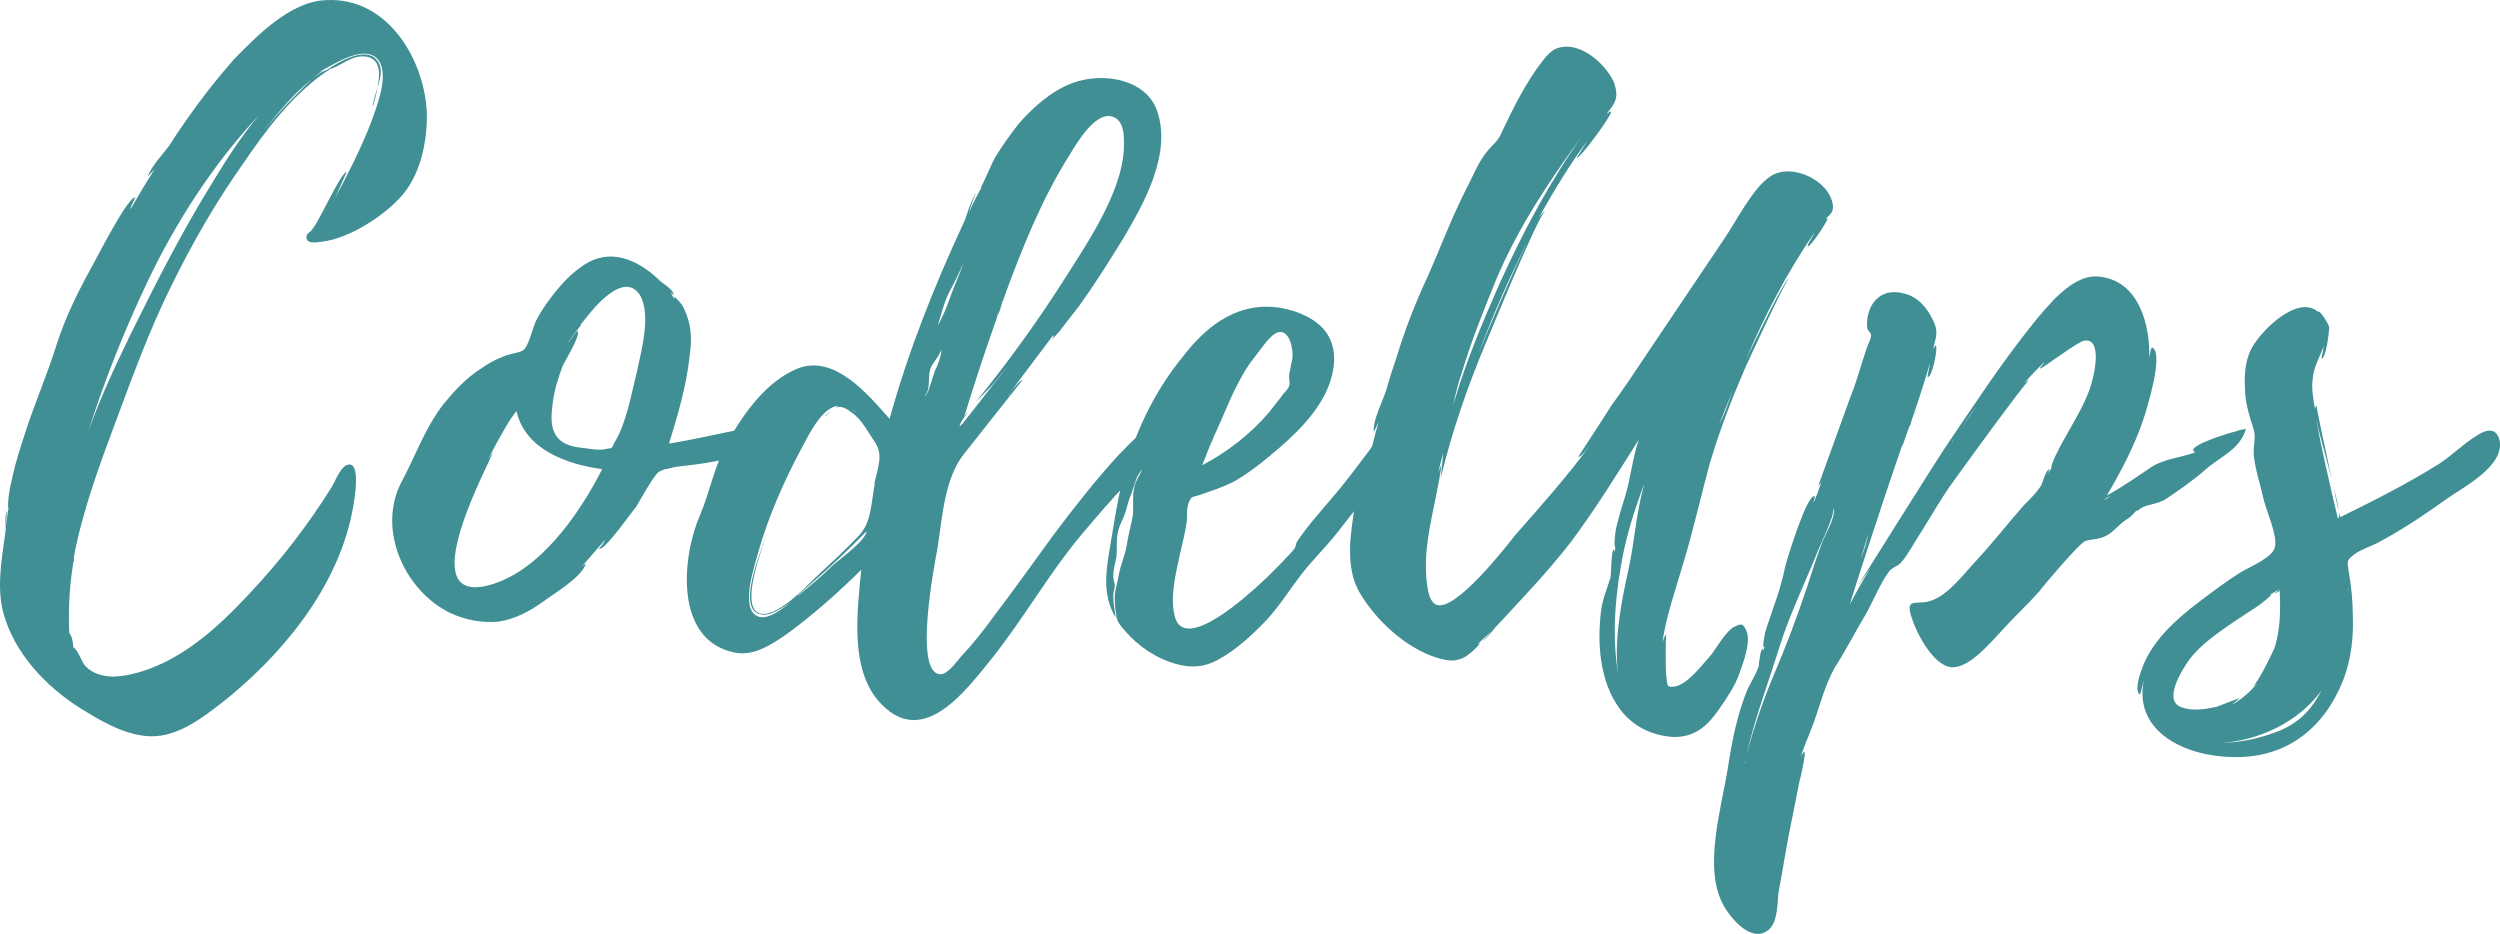
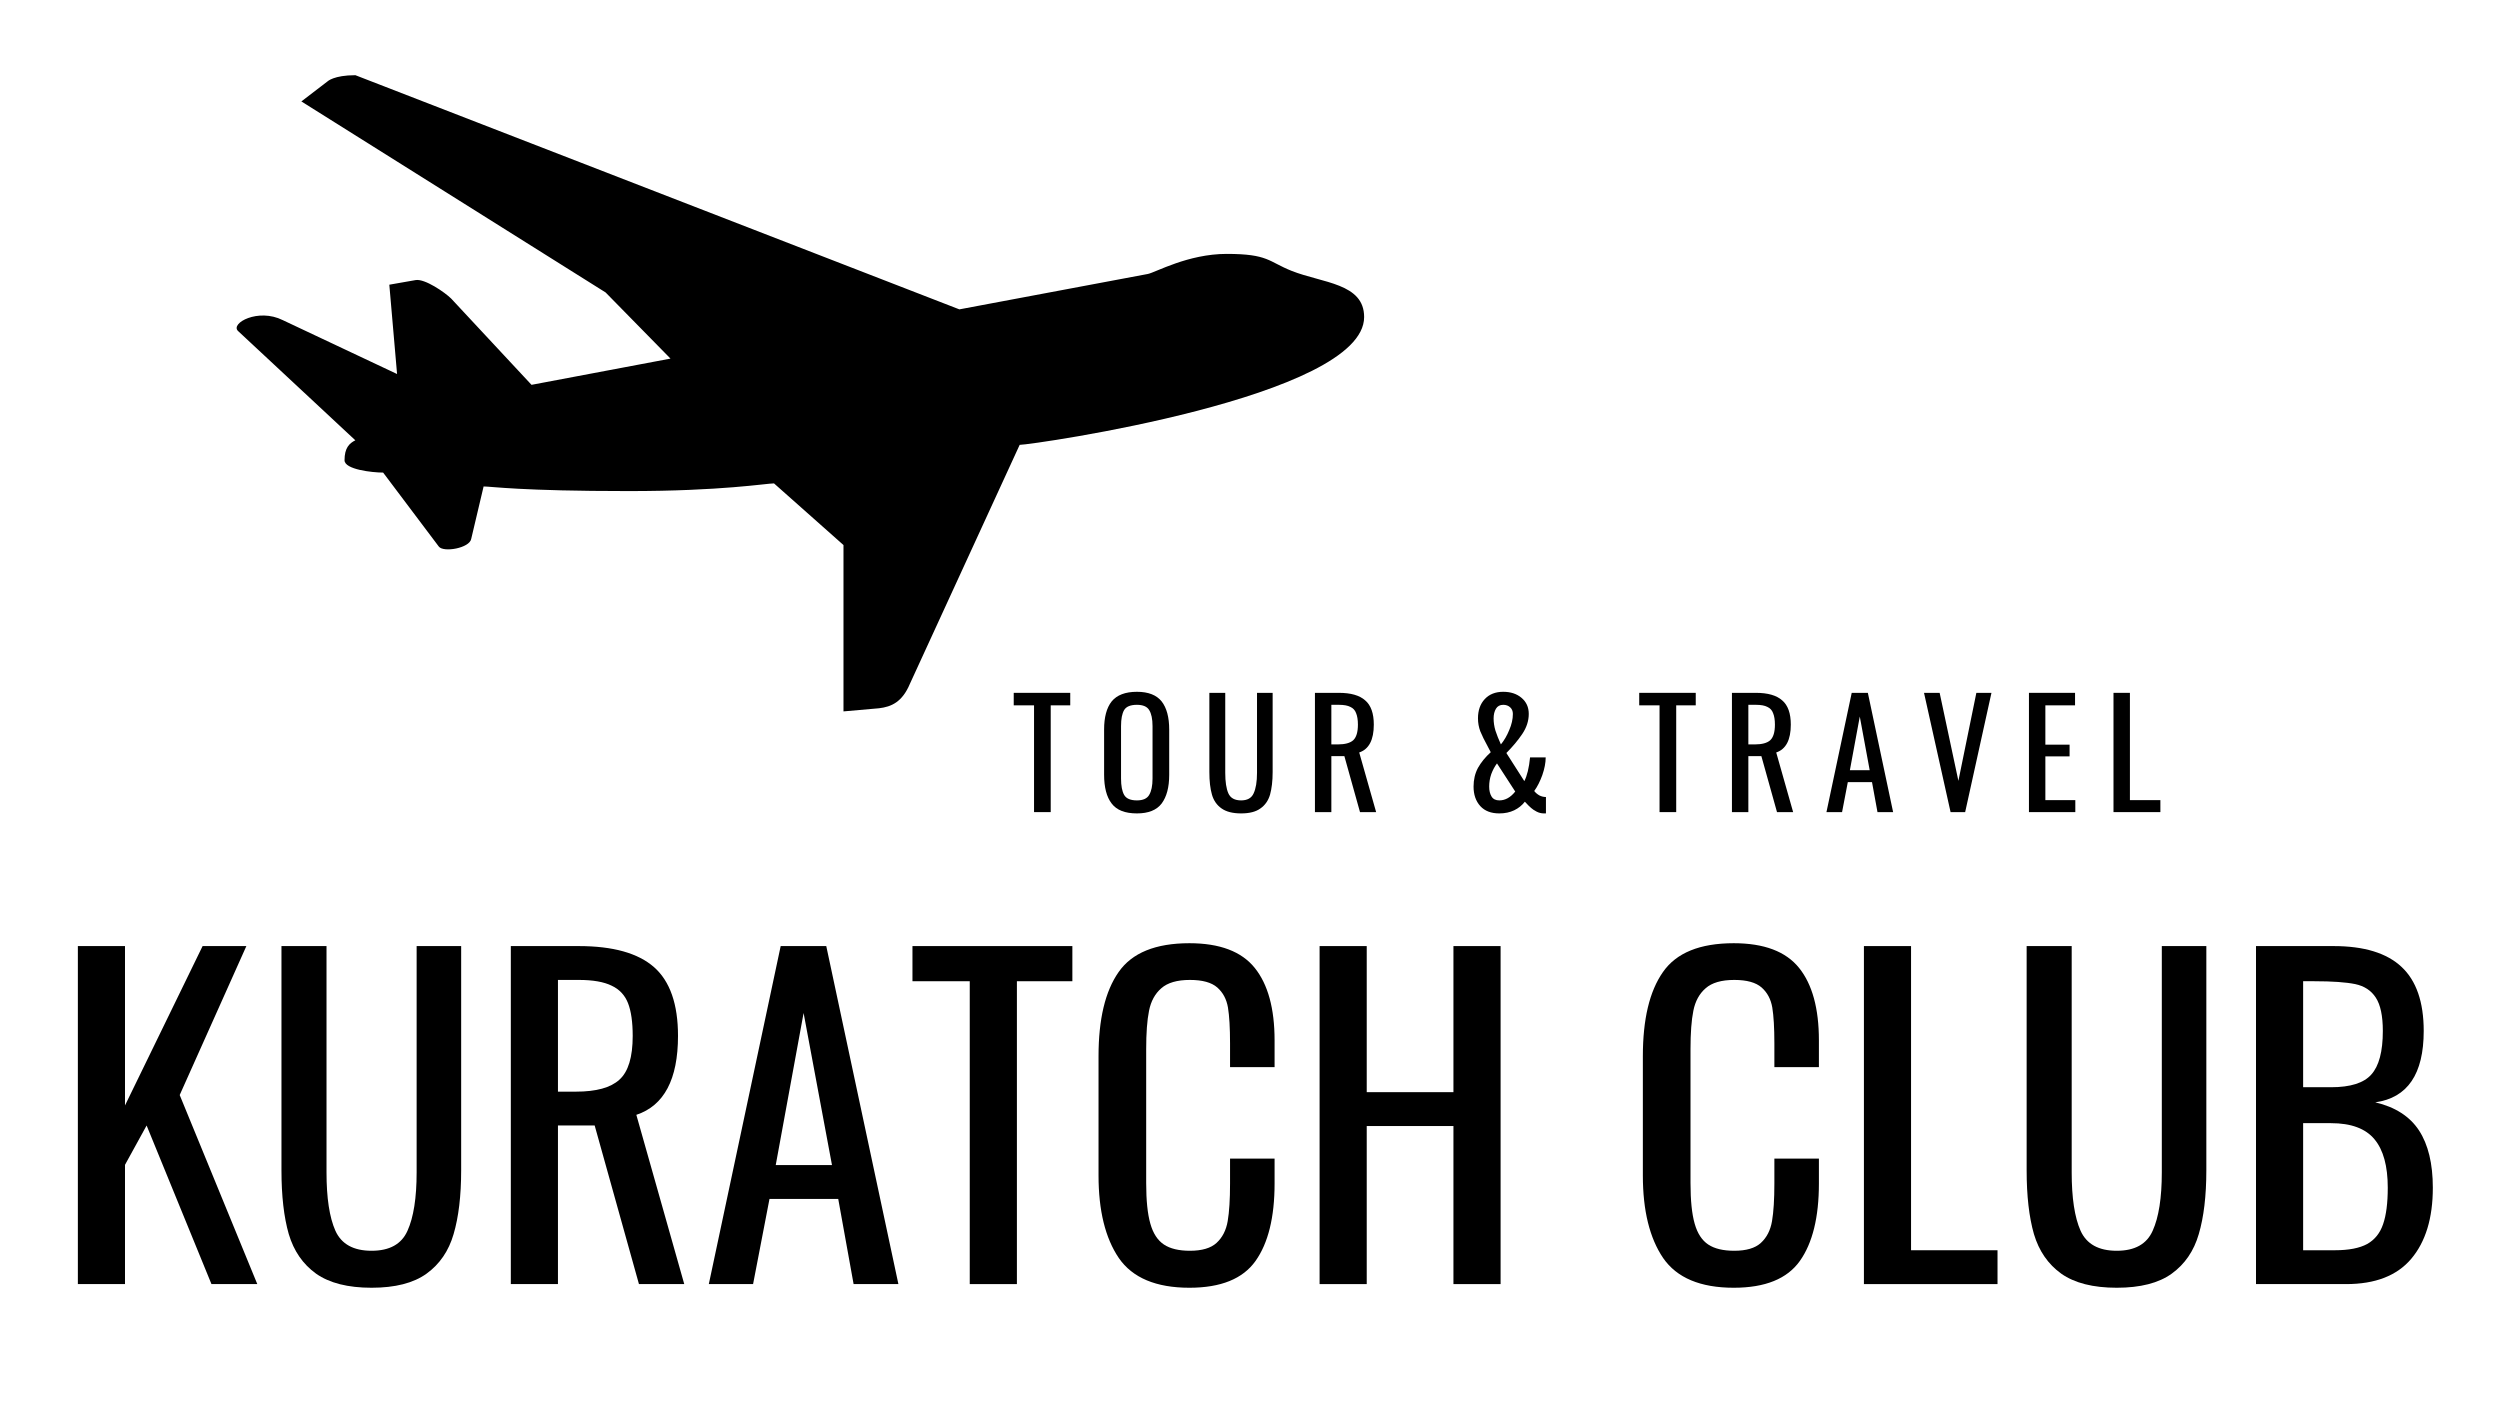
- <svg xmlns="http://www.w3.org/2000/svg" width="174" height="65" fill="none">
-   <path d="M5.146 39.063l-.055.054c.055-.054.055-.054.055-.108v-.269c.601-3.178 1.75-6.302 2.9-9.373 1.203-3.231 2.352-6.41 3.884-9.48 1.422-2.908 3.063-5.763 4.923-8.403 1.642-2.423 3.611-5.063 6.128-6.679.766-.215 1.531-1.023 2.516-.862.985.162.985 1.185.766 2.155.274-.754.438-1.562-.219-2.1-.875-.647-2.57.376-3.282.861-.328.108-.657.323-.93.539.164-.162.383-.323.656-.485l-.273.108.766-.431c.875-.485 2.845-1.562 3.501-.162.492 1.131-.273 3.017-.656 4.094-.712 1.831-1.587 3.555-2.517 5.279.164-.377.82-1.832.82-1.832-.382-.054-2.133 3.932-2.461 4.04h.054c-.218.162-.383.323-.383.377-.109.646.657.485 1.095.431 1.86-.215 4.267-1.777 5.47-3.124 1.314-1.454 1.806-3.663 1.806-5.602v-.054c-.055-3.663-2.626-8.295-7.058-8.026-2.461.108-4.76 2.478-6.346 4.094a46.378 46.378 0 00-3.228 4.094c-.437.646-.875 1.239-1.258 1.885-.438.593-1.313 1.508-1.532 2.208 0 0 .274-.323.493-.538-.602.915-1.15 1.885-1.696 2.8-.055-.053.328-.807.328-.807-.492-.108-2.735 4.309-3.009 4.794-.985 1.777-1.86 3.555-2.462 5.44-.656 2.1-1.532 4.094-2.188 6.14-.329 1.024-.657 1.994-.876 3.017-.109.485-.218.916-.273 1.4 0 .054-.11.916 0 .809-.11.377-.11.861-.164 1.238 0 0 0-.915.054-1.023-.218.27-.054 1.293-.109 1.4-.274 2.047-.711 4.202 0 6.195.93 2.747 3.228 5.01 5.744 6.464 1.313.808 3.064 1.723 4.705 1.616 1.915-.108 3.775-1.67 5.198-2.801 4.158-3.448 7.932-8.295 8.644-13.79.054-.377.328-2.262-.329-2.316-.601-.054-1.04 1.239-1.258 1.562a46.788 46.788 0 01-5.69 7.38c-2.188 2.37-4.923 4.901-8.26 5.656-.438.107-.93.161-1.423.161-.657-.054-1.258-.215-1.75-.7-.274-.27-.548-1.185-.876-1.347 0-.27-.055-.538-.11-.7l-.164-.323c-.054-1.616 0-3.124.274-4.794v-.054c0-.054.055-.054.055-.108zm9.628-26.34c-2.133 3.448-3.939 7.003-5.744 10.665-1.04 2.155-2.079 4.364-2.9 6.68a82.328 82.328 0 014.158-10.504c1.97-4.147 4.596-8.187 7.714-11.527-1.258 1.508-2.352 3.232-3.228 4.686zm5.635-5.925c-.765.754-1.477 1.616-2.133 2.424 1.04-1.347 2.133-2.693 3.501-3.77-.492.43-.985.97-1.368 1.346zm5.58.431c.11-.323.22-.7.274-1.131-.11.485-.328.97-.328 1.347.055-.108.055-.162.055-.216zM52.47 29.96s.055.054 0-.054c-.274-.377-.657-.107-1.04 0-1.586.323-3.227.7-4.869.97.602-1.94 1.204-3.986 1.423-5.98.11-.753.164-1.561 0-2.315-.11-.485-.274-.97-.547-1.4 0 0-.657-.809-.493-.378l-.054-.054-.22-.43.22.215c.054-.323-.876-.916-.876-.916-1.367-1.347-3.228-2.37-5.088-1.347-1.148.647-2.079 1.724-2.844 2.801a9.452 9.452 0 00-.766 1.24c-.22.43-.547 1.83-.876 2.046-.273.216-1.094.27-1.477.485a6.454 6.454 0 00-1.477.808c-1.04.646-1.86 1.562-2.626 2.478-1.313 1.723-1.97 3.662-2.9 5.386-1.75 3.286.165 7.595 3.392 9.157 1.04.485 2.243.7 3.338.593 1.149-.162 2.243-.754 3.118-1.4.82-.593 2.626-1.67 2.954-2.586 0-.054-.11 0-.273.161l1.586-1.831c.055.054-.383.592-.383.592.383.162 2.353-2.693 2.572-2.908.383-.647.765-1.347 1.203-1.993.383-.485.274-.431.82-.647-.054.054.657-.161.767-.161.602-.108 7.002-.539 5.416-2.532zM33.54 40.84h-.054c-4.54.647.711-8.833.82-9.372l-.328.485c.821-1.616 1.587-2.909 1.97-3.34.602 2.694 3.556 3.717 5.963 4.04-1.586 3.125-4.54 7.488-8.37 8.188zm10.778-14.92c-.383 1.508-.71 3.501-1.532 4.848-.273.539-.109.377-.656.485-.328.107-1.04 0-1.368-.054-.602-.054-1.313-.162-1.75-.539-.766-.646-.657-1.67-.547-2.585.109-.916.382-1.778.71-2.64.165-.323 1.204-2.046 1.04-2.37-.055-.161-.656.808-.711.862.328-.592.657-.915.93-1.293-.055 0 0-.053.055-.161v.054l.054-.108s0-.054.055-.054c.82-1.077 2.845-3.501 3.94-1.831.82 1.4.054 4.04-.22 5.386zm-3.775-3.501l.055-.054c0 .054-.055.054-.055.054z" fill="#408F95" />
-   <path d="M81.007 30.23v-.055c-.328-1.777-2.79 1.185-3.118 1.455-1.587 1.723-3.064 3.609-4.486 5.494-1.423 1.94-2.79 3.878-4.268 5.817-.71.97-1.422 1.886-2.243 2.748-.273.323-.93 1.239-1.422 1.239-1.915 0-.438-7.595-.219-8.78.328-2.101.493-4.902 1.86-6.572.329-.43 4.049-5.117 4.049-5.117-.11-.054-.547.485-.82.808l2.352-3.124.164-.216.437-.592c.055.053 0 .161-.054.269l.492-.539 1.422-1.831c1.04-1.454 2.025-3.017 2.955-4.525 1.477-2.477 3.501-6.032 2.407-9.049-.82-2.208-3.83-2.64-5.854-1.885-1.477.538-2.735 1.67-3.775 2.855-.547.7-1.094 1.454-1.586 2.262-.165.215-.876 1.939-1.04 2.155h.055c-.328.592-.657 1.184-.875 1.777.109-.43.383-1.293.601-1.454-.437.323-.82 1.885-.93 2.047-2.079 4.47-3.884 8.995-5.197 13.735-1.477-1.67-3.83-4.525-6.4-3.501-2.135.862-3.721 3.07-4.815 5.01-.985 1.723-1.259 3.5-1.97 5.17-1.258 2.855-1.86 8.726 2.407 9.588 1.313.27 2.517-.538 3.556-1.239 1.86-1.346 3.611-2.908 5.252-4.524-.273 2.855-.875 7.164 1.478 9.426 2.9 2.909 5.799-1.023 7.55-3.178 2.243-2.8 3.993-5.925 6.236-8.618 1.094-1.293 2.189-2.586 3.337-3.77.876-.863 2.626-1.94 2.462-3.287zm-20.133 3.555c-.054.161-.054.269-.054.269-.219 1.292-.219 2.424-1.15 3.34-.82.861-1.695 1.67-2.57 2.477-.821.754-2.79 2.963-4.049 2.855-1.532-.162-.383-3.609.383-5.71-.82 2.155-2.133 5.656-.328 5.764.492.054 1.313-.377 2.024-.97-.656.593-1.75 1.4-2.407 1.078-1.258-.539-.164-3.61.055-4.471.71-2.478 1.75-4.848 2.954-7.11.602-1.131 1.477-2.963 2.626-3.07l-.274.161c.055-.054.11-.054.164-.054.384-.108.766.162 1.04.377.711.485 1.149 1.4 1.641 2.1.547.863.164 1.778-.055 2.748v.215zm8.809-12.443c0-.054 0-.162.054-.216v-.054a.587.587 0 01.11-.215v-.054c1.258-3.447 2.626-6.895 4.595-10.019.493-.808 1.915-3.286 3.173-2.585.493.269.602.97.602 1.454.219 3.232-2.407 7.056-4.048 9.642a91.104 91.104 0 01-6.292 8.726l1.204-1.239 1.094-1.347-2.79 3.556-.383.484-.219.216c.055-.323.328-.647.602-1.024-.11.108-.219.216-.274.323a171.911 171.911 0 012.298-6.948c-.055.054 0-.054.055-.27l.164-.269c0-.054 0-.108.055-.161zm-4.596 4.417c-.11.269-.438 1.508-.602 1.67 0 .053-.054.107-.11.107.439-.539.165-1.239.384-1.885.11-.323.656-.916.766-1.347 0 .431-.274 1.185-.438 1.455zm-8.699 14.92a63.725 63.725 0 003.94-3.717c-.11.7-1.806 1.886-2.408 2.424-.71.7-1.532 1.4-2.352 2.047h-.055l.875-.754zm9.684-19.822a11.038 11.038 0 01-.82 1.831c.273-.808.437-1.616.82-2.37a17.94 17.94 0 00.985-2.047c-.274.862-.712 1.778-.985 2.586zm3.556.646l-.219.539c0-.054.055-.162.055-.27l.164-.269zm-11.817 7.11c-.219.162-.383.378-.438.378.11 0 .274-.216.438-.378zm1.532-.107c.11.054.218.107.328.215l-.328-.215zm10.832-.97c0-.054.055-.108.11-.162a.665.665 0 01-.11.162zm.11-.162l.054-.107c0 .054-.055.108-.055.108z" fill="#408F95" />
-   <path d="M97.944 30.068c0 .054 0 .054-.055 0v-.054c-.875-1.454-2.024.539-2.516 1.239-.93 1.239-1.806 2.424-2.79 3.555-.821.97-1.697 1.939-2.353 2.962 0 .108-.11.377-.11.377-.218.324-.547.593-.82.916-.492.485-.985 1.024-1.532 1.508-.82.755-5.416 5.01-6.018 2.263-.328-1.347.11-3.017.383-4.31.164-.7.328-1.346.438-2.046.11-.539-.055-1.078.219-1.616.164-.323.218-.27.601-.377l.93-.324c.602-.215 1.204-.43 1.751-.754.82-.484 1.587-1.077 2.298-1.67 1.696-1.4 3.501-3.07 4.212-5.17.383-1.186.438-2.478-.328-3.502-.711-.915-1.915-1.4-3.009-1.616-2.954-.538-5.197 1.132-6.893 3.34-2.079 2.532-3.556 5.656-4.267 8.834-.383 1.562-.602 3.124-.876 4.74-.273 1.616-.437 3.124.438 4.632-.055-.538-.164-1.023-.164-1.508 0-.27.11-.538.11-.754 0-.108-.11-.43-.11-.592 0-.485.11-.862.219-1.347.054-.485 0-.97.054-1.454.055-.54.274-.97.493-1.455.164-.43.219-.808.383-1.239.164-.377.273-.808.437-1.239.055-.269.329-.592.493-.915-.164.485-.493.915-.602 1.346-.164.647-.055 1.347-.11 1.993-.109.7-.328 1.4-.437 2.155-.11.7-.438 1.347-.547 2.047-.11.646-.328 1.13-.274 1.777 0 .377.055.754.11 1.078.054.43.328.7.602 1.023.93 1.077 2.188 1.94 3.61 2.316.985.27 1.86.216 2.79-.27 1.313-.7 2.462-1.777 3.447-2.8.93-1.023 1.641-2.155 2.462-3.232.766-.97 1.696-1.885 2.462-2.855l2.954-3.77 1.696-2.209c.274-.323.438-.592.219-1.023zm-13.568.592c.055-.107.055-.161.055-.161.82-1.724 1.422-3.555 2.571-5.225l.985-1.293c.219-.27.602-.754.985-.862.82-.161 1.04 1.24.985 1.778l-.22 1.13c-.054.324.055.54 0 .809-.109.323-.382.485-.546.754l-.93 1.185c-1.259 1.454-2.845 2.693-4.596 3.609.273-.593.438-1.185.711-1.724z" fill="#408F95" />
-   <path d="M127.571 14.285c-.219-1.723-2.899-3.016-4.376-1.993-1.204.808-2.298 3.017-3.174 4.31l-5.361 7.972c-.821 1.238-1.641 2.477-2.517 3.662-.218.377-2.297 3.555-2.297 3.555.218.054.711-.7.82-.808-1.477 2.047-3.392 4.202-5.197 6.249-.602.754-4.213 5.44-5.526 4.848-.437-.216-.547-.916-.602-1.293-.437-2.855.657-5.71.985-8.457l-.219.539.329-1.347c0 .162-.055.323-.055.485l.055-.323-.164 1.616c.766-3.232 1.86-6.356 3.118-9.373.328-.754 3.501-8.564 4.158-9.265-.11.054-.274.27-.438.485 1.04-1.885 2.134-3.663 3.392-5.386-.273.43-.766 1.239-.766 1.239.219.053 2.407-2.91 2.407-3.232 0-.054-.164.054-.328.161.547-.7.93-1.077.492-2.262-.656-1.347-2.571-3.016-4.157-2.208-.329.215-.547.484-.766.754-1.149 1.454-2.079 3.34-2.845 4.955-.274.647-.493.754-.93 1.24-.711.807-1.094 1.884-1.587 2.8-.985 1.94-1.75 3.986-2.626 5.98a41.761 41.761 0 00-2.188 5.655 35.933 35.933 0 00-.711 2.262c-.22.754-.985 2.155-.876 2.963l.329-.7c-.274.915-.493 1.885-.712 2.854-.054 0 .055-.7.055-.7-.219 0-.711 2.37-.82 2.693a34.859 34.859 0 00-.493 3.448c-.055 1.239 0 2.37.602 3.5 1.149 1.994 3.228 3.933 5.471 4.633.383.108.82.216 1.203.162.383-.054.766-.216 1.04-.485.219-.108 1.094-1.023.492-.592l1.04-.97s-.493.593-.657.7c.274-.107.875-.915.875-.915 1.806-1.94 3.611-3.825 5.253-5.926 1.695-2.262 3.227-4.74 4.759-7.164-.438 1.293-.547 2.586-.93 3.879-.219.7-.438 1.4-.602 2.1-.109.27-.219 1.563-.109 1.455 0 .161 0 .27-.055.377 0-.054 0-.108-.055-.162-.164.054-.164 1.67-.218 1.94-.219.754-.547 1.454-.657 2.316-.273 2.262-.109 4.901 1.313 6.84.875 1.185 2.189 1.832 3.666 1.94 1.586.053 2.462-.808 3.282-1.993.547-.809 1.04-1.509 1.368-2.424.273-.755.821-2.209.492-2.963-.219-.485-.328-.539-.766-.323-.601.215-1.313 1.508-1.696 1.993-.547.592-1.641 2.1-2.571 2.208-.547.054-.438-.054-.547-.7-.055-.377-.055-2.909 0-2.962-.164.215-.219.43-.274.646.219-1.778.985-3.932 1.532-5.818.657-2.208 1.149-4.416 1.751-6.625.656-2.262 1.532-4.524 2.462-6.68.219-.484 2.681-5.816 3.064-6.301-.383.269-2.353 4.363-3.009 5.71 1.313-3.07 2.844-6.034 4.759-8.835.055 0-.547.916-.437.916.164.108 1.477-1.885 1.367-1.939-.054 0-.109 0-.164.054.274-.27.602-.431.547-.97zm-14.279 25.586c-.492 2.209-1.039 5.171-.602 7.38-.492-2.478-.328-5.28.11-7.757.328-2.047.93-3.932 1.641-5.817-.602 2.154-.656 4.04-1.149 6.194zm-9.136-20.469c1.532-3.608 3.72-6.894 6.018-10.018-2.298 3.232-4.158 6.733-5.799 10.342-1.259 2.855-2.407 5.602-3.228 8.457.164-.755.328-1.509.602-2.263.656-2.208 1.532-4.363 2.407-6.518zm-1.258 5.225a76.152 76.152 0 013.446-7.864c-1.203 2.478-2.845 6.356-3.446 7.864zm17.342 3.556c-.164.484-.383.97-.602 1.4l.985-2.478-.383 1.078zm35.425 1.831c-.328.054-3.173.916-3.009 1.346 0 .054.11.108.164.108-.93.377-2.133.431-3.063 1.024-1.04.7-2.024 1.4-3.119 1.993.985-1.67 1.915-3.448 2.517-5.225.219-.647 1.477-4.633.657-5.064-.11-.053-.165.431-.219.7.054-2.154-.657-5.44-3.611-5.655-1.805-.108-3.501 2.1-4.486 3.286-2.243 2.8-4.213 5.817-6.182 8.726-.547.808-6.018 9.534-6.018 9.534s.383-.539.875-1.239c-.492.808-.985 1.67-1.422 2.532.219-.808 2.297-7.218 3.61-10.989.11-.161.165-.377.219-.538l.329-.916v.054c.492-1.455.984-2.909 1.422-4.417 0 .161-.219.97-.164.97.328.053.766-2.21.547-2.21l-.164.27c.164-.808.437-1.185-.055-2.1-.383-.809-1.039-1.563-1.969-1.778-1.806-.485-2.681.97-2.572 2.37 0 .216.274.323.274.539 0 .269-.274.754-.328.97-.383 1.13-.657 2.208-1.095 3.285-.218.593-2.243 6.195-2.243 6.195.11-.054.164-.162.219-.27-.164.485-.328.97-.547 1.454-.055-.053.164-.43.055-.43-.547-.108-1.915 4.416-2.024 4.847a20.908 20.908 0 01-.876 3.017c-.164.538-.383 1.077-.547 1.67 0 .053-.273 1.346 0 .861-.055.162-.109.27-.109.378 0-.054-.055-.108-.055-.162-.164.054-.273 1.185-.273 1.239-.219.592-.493 1.023-.766 1.562-.712 1.724-1.095 3.609-1.368 5.44-.438 2.801-1.751 7.003-.328 9.588.492.916 2.024 2.801 3.227 1.67.548-.539.548-1.778.602-2.424.328-1.778.602-3.609.985-5.386l.492-2.478c.055-.108.493-2.1.329-2.047a1.18 1.18 0 00-.274.43c.274-.861.657-1.669.985-2.585.437-1.292.766-2.531 1.422-3.716.766-1.185 1.423-2.478 2.134-3.663.547-.97 1.039-2.209 1.641-3.017.164-.215.493-.323.766-.538.547-.593.93-1.4 1.368-2.047.82-1.293 1.532-2.586 2.407-3.77.383-.54 4.76-6.572 5.197-6.95-.109.055-.219.109-.328.216.438-.538.93-1.023 1.368-1.454.054.054-.329.377-.274.43.11.055 2.626-1.884 3.064-1.938 1.203-.216.766 2.047.602 2.64-.274 1.238-.985 2.423-1.587 3.5-.328.593-.656 1.131-.93 1.724-.055.054-.492 1.077-.328.97l-.328.484c.109-.161.164-.377.164-.377-.219 0-.493.916-.547 1.078-.329.538-.766.97-1.204 1.4-1.149 1.293-2.188 2.64-3.337 3.878-.876.916-2.024 2.532-3.337 2.855-.93.216-1.642-.27-1.149 1.185.328 1.024 1.532 3.394 2.845 3.394 1.203 0 2.68-1.778 3.391-2.532.821-.916 1.751-1.778 2.626-2.747.219-.323 2.736-3.286 3.119-3.447h-.055c.547-.27 1.094-.054 1.86-.593.438-.323.657-.646 1.149-.97.383-.215.547-.484.711-.646 0 0 0 .054.055.054.547-.539 1.313-.377 2.024-.862.876-.592 1.97-1.347 2.736-2.047.984-.861 2.352-1.346 2.79-2.8-.219.053-.493.053-.657.16zm-28.01 5.494v.054c-.055.7-.548 1.508-.821 2.155-.383 1.023-.711 2.046-1.04 3.07a80.028 80.028 0 01-2.407 6.356 43.467 43.467 0 00-1.86 5.494c.602-2.64 1.587-5.225 2.353-7.703.711-2.262 1.805-4.47 2.68-6.679.11-.27 1.149-2.424 1.04-2.855.055.054.055.108.055.108zm2.407 1.616c-.164.646-.329 1.239-.547 1.778.164-.539.328-1.185.547-1.778zm7.495-8.834l-1.04 1.509c.329-.485.657-1.024 1.04-1.509zm8.917 6.518c.055-.162.329-.216.493-.323l-.493.323zm-13.075-6.302c-.055.054-.109.215-.164.43l.164-.43zm2.462 2.262v-.054c.055-.054.055-.054.055-.108.054-.053 0 .054-.055.162zm-2.845-1.347c0 .108-.055.162-.109.216l.109-.216zm-11.598 23.7c0-.053 0-.053.054-.107 0 .054 0 .054-.054.108zm8.972-16.643c0 .054-.055.054-.055.054l.055-.054z" fill="#408F95" />
-   <path d="M173.988 30.714c-.165-.754-.602-.862-1.149-.646-1.04.485-2.079 1.562-3.064 2.208-2.243 1.4-4.486 2.532-6.893 3.717 0-.054-.055-.162-.11-.323.055.269 0 .377-.054.43-.547-2.316-1.095-4.632-1.532-7.002.219 1.024.711 2.747 1.094 4.202-.492-2.263-1.094-5.064-1.04-5.064-.109.054-.109.162-.109.27-.109-.647-.273-1.455-.164-2.155.055-.808.492-1.508.766-2.262a13.97 13.97 0 01-.164.862c.328.053.547-1.94.547-2.155-.055-.323-.766-1.347-.766-1.077-1.477-1.347-4.377 1.616-4.814 2.908-.329.862-.329 1.778-.274 2.694.055.915.328 1.723.602 2.585.164.647-.055 1.078 0 1.778.109 1.077.492 2.154.711 3.178.219.808.93 2.424.766 3.178-.109.754-1.751 1.4-2.462 1.831-.93.593-1.86 1.293-2.79 1.993-1.641 1.24-3.392 2.801-4.049 4.794-.109.27-.492 1.454-.109 1.67.055.054.219-.862.274-.97-.712 3.555 2.844 5.28 6.182 5.333 3.775.108 6.401-2.047 7.714-5.387.547-1.454.711-2.962.656-4.47a17.57 17.57 0 00-.273-2.963c-.11-.862-.219-.808.383-1.293.437-.323 1.094-.538 1.531-.754 1.751-.915 3.338-1.993 4.924-3.124 1.149-.808 3.884-2.208 3.666-3.932v-.054zm-22.103 18.53c-1.422-.431 0-2.64.493-3.34.82-1.077 2.024-1.885 3.118-2.64l1.641-1.077c.164-.107 1.204-.915.876-.808l.656-.377-.383.323c.11-.053.274-.107.383-.215.055 1.293.055 2.586-.328 3.878-.055.216-1.094 2.37-1.532 2.801l.274-.215a6.222 6.222 0 01-1.696 1.454c0-.054.492-.377.437-.43l-1.531.592c-.766.161-1.642.323-2.408.054zm6.894 1.562c-1.423.592-2.791.862-4.268.915 2.681-.161 5.471-1.454 7.058-3.662-.602 1.185-1.368 2.1-2.79 2.747zm3.993-15.298a12.717 12.717 0 00-.328-1.508c.11.592.219 1.185.328 1.508zm.712 5.602c-.055-.054-.055-.161-.055-.27 0 .108.055.216.055.27z" fill="#408F95" />
+ <svg xmlns="http://www.w3.org/2000/svg" width="200" zoomAndPan="magnify" viewBox="0 0 150 85.5" height="114" preserveAspectRatio="xMidYMid meet" version="1.0">
+   <defs>
+     <g />
+     <clipPath id="fb967315c9">
+       <path d="M 14 4.504 L 81.844 4.504 L 81.844 42.695 L 14 42.695 Z M 14 4.504 " clip-rule="nonzero" />
+     </clipPath>
+   </defs>
+   <g clip-path="url(#fb967315c9)">
+     <path fill="#000000" d="M 77.492 16.25 C 79.344 16.988 81.848 16.988 81.848 19.023 C 81.848 23.828 61.922 26.691 61.18 26.691 L 54.598 41.02 C 54.133 42.129 53.484 42.406 52.742 42.496 L 50.609 42.684 L 50.609 32.703 L 46.441 29.004 C 45.977 29.004 43.285 29.465 37.727 29.465 C 31.238 29.465 29.477 29.188 29.016 29.188 L 28.273 32.332 C 28.18 32.887 26.605 33.164 26.328 32.793 L 22.988 28.355 C 22.344 28.355 20.672 28.172 20.672 27.617 C 20.672 26.879 20.953 26.602 21.32 26.418 L 14.277 19.855 C 13.816 19.395 15.484 18.469 16.965 19.207 L 23.824 22.441 L 23.359 17.082 L 24.938 16.805 C 25.492 16.711 26.699 17.547 27.07 17.914 L 31.891 23.09 L 40.23 21.516 L 36.336 17.547 L 18.082 6.086 L 19.652 4.883 C 19.652 4.883 20.027 4.512 21.324 4.512 L 57.562 18.562 L 68.871 16.438 C 69.336 16.344 71.281 15.234 73.598 15.234 C 76.102 15.234 76.102 15.695 77.492 16.25 " fill-opacity="1" fill-rule="nonzero" />
+   </g>
+   <g fill="#000000" fill-opacity="1">
+     <g transform="translate(3.093817, 77.04583)">
+       <g>
+         <path d="M 1.578 -20.281 L 4.406 -20.281 L 4.406 -10.719 L 9.062 -20.281 L 11.688 -20.281 L 7.688 -11.344 L 12.344 0 L 9.594 0 L 5.703 -9.516 L 4.406 -7.156 L 4.406 0 L 1.578 0 Z M 1.578 -20.281 " />
+       </g>
+     </g>
+   </g>
+   <g fill="#000000" fill-opacity="1">
+     <g transform="translate(15.48191, 77.04583)">
+       <g>
+         <path d="M 6.812 0.219 C 5.395 0.219 4.285 -0.062 3.484 -0.625 C 2.691 -1.195 2.145 -1.988 1.844 -3 C 1.551 -4.02 1.406 -5.297 1.406 -6.828 L 1.406 -20.281 L 4.109 -20.281 L 4.109 -6.703 C 4.109 -5.172 4.285 -4.004 4.641 -3.203 C 5.004 -2.398 5.727 -2 6.812 -2 C 7.895 -2 8.613 -2.398 8.969 -3.203 C 9.332 -4.004 9.516 -5.172 9.516 -6.703 L 9.516 -20.281 L 12.188 -20.281 L 12.188 -6.828 C 12.188 -5.297 12.035 -4.02 11.734 -3 C 11.441 -1.988 10.898 -1.195 10.109 -0.625 C 9.328 -0.062 8.227 0.219 6.812 0.219 Z M 6.812 0.219 " />
+       </g>
+     </g>
+   </g>
+   <g fill="#000000" fill-opacity="1">
+     <g transform="translate(29.07126, 77.04583)">
+       <g>
+         <path d="M 1.578 -20.281 L 5.656 -20.281 C 7.707 -20.281 9.211 -19.859 10.172 -19.016 C 11.129 -18.172 11.609 -16.797 11.609 -14.891 C 11.609 -12.285 10.773 -10.707 9.109 -10.156 L 11.984 0 L 9.266 0 L 6.609 -9.516 L 4.406 -9.516 L 4.406 0 L 1.578 0 Z M 5.484 -11.547 C 6.703 -11.547 7.57 -11.785 8.094 -12.266 C 8.625 -12.742 8.891 -13.617 8.891 -14.891 C 8.891 -15.723 8.797 -16.379 8.609 -16.859 C 8.422 -17.336 8.094 -17.688 7.625 -17.906 C 7.164 -18.133 6.508 -18.25 5.656 -18.25 L 4.406 -18.25 L 4.406 -11.547 Z M 5.484 -11.547 " />
+       </g>
+     </g>
+   </g>
+   <g fill="#000000" fill-opacity="1">
+     <g transform="translate(42.05999, 77.04583)">
+       <g>
+         <path d="M 4.781 -20.281 L 7.516 -20.281 L 11.844 0 L 9.156 0 L 8.234 -5.109 L 4.109 -5.109 L 3.125 0 L 0.469 0 Z M 7.859 -7.141 L 6.156 -16.266 L 4.484 -7.141 Z M 7.859 -7.141 " />
+       </g>
+     </g>
+   </g>
+   <g fill="#000000" fill-opacity="1">
+     <g transform="translate(54.37299, 77.04583)">
+       <g>
+         <path d="M 3.812 -18.172 L 0.375 -18.172 L 0.375 -20.281 L 9.969 -20.281 L 9.969 -18.172 L 6.641 -18.172 L 6.641 0 L 3.812 0 Z M 3.812 -18.172 " />
+       </g>
+     </g>
+   </g>
+   <g fill="#000000" fill-opacity="1">
+     <g transform="translate(64.70891, 77.04583)">
+       <g>
+         <path d="M 6.656 0.219 C 4.656 0.219 3.242 -0.375 2.422 -1.562 C 1.609 -2.758 1.203 -4.41 1.203 -6.516 L 1.203 -13.672 C 1.203 -15.891 1.602 -17.57 2.406 -18.719 C 3.207 -19.875 4.625 -20.453 6.656 -20.453 C 8.477 -20.453 9.785 -19.957 10.578 -18.969 C 11.367 -17.988 11.766 -16.539 11.766 -14.625 L 11.766 -13.016 L 9.094 -13.016 L 9.094 -14.438 C 9.094 -15.375 9.051 -16.094 8.969 -16.594 C 8.883 -17.094 8.672 -17.492 8.328 -17.797 C 7.984 -18.098 7.438 -18.25 6.688 -18.25 C 5.914 -18.25 5.344 -18.082 4.969 -17.75 C 4.594 -17.426 4.348 -16.977 4.234 -16.406 C 4.117 -15.832 4.062 -15.062 4.062 -14.094 L 4.062 -6.062 C 4.062 -5.02 4.145 -4.207 4.312 -3.625 C 4.477 -3.039 4.75 -2.625 5.125 -2.375 C 5.5 -2.125 6.02 -2 6.688 -2 C 7.406 -2 7.938 -2.156 8.281 -2.469 C 8.633 -2.789 8.859 -3.227 8.953 -3.781 C 9.047 -4.332 9.094 -5.082 9.094 -6.031 L 9.094 -7.531 L 11.766 -7.531 L 11.766 -6.031 C 11.766 -4.008 11.383 -2.461 10.625 -1.391 C 9.863 -0.316 8.539 0.219 6.656 0.219 Z M 6.656 0.219 " />
+       </g>
+     </g>
+   </g>
+   <g fill="#000000" fill-opacity="1">
+     <g transform="translate(77.59752, 77.04583)">
+       <g>
+         <path d="M 1.578 -20.281 L 4.406 -20.281 L 4.406 -11.516 L 9.609 -11.516 L 9.609 -20.281 L 12.438 -20.281 L 12.438 0 L 9.609 0 L 9.609 -9.484 L 4.406 -9.484 L 4.406 0 L 1.578 0 Z M 1.578 -20.281 " />
+       </g>
+     </g>
+   </g>
+   <g fill="#000000" fill-opacity="1">
+     <g transform="translate(91.63736, 77.04583)">
+       <g />
+     </g>
+   </g>
+   <g fill="#000000" fill-opacity="1">
+     <g transform="translate(97.36841, 77.04583)">
+       <g>
+         <path d="M 6.656 0.219 C 4.656 0.219 3.242 -0.375 2.422 -1.562 C 1.609 -2.758 1.203 -4.41 1.203 -6.516 L 1.203 -13.672 C 1.203 -15.891 1.602 -17.57 2.406 -18.719 C 3.207 -19.875 4.625 -20.453 6.656 -20.453 C 8.477 -20.453 9.785 -19.957 10.578 -18.969 C 11.367 -17.988 11.766 -16.539 11.766 -14.625 L 11.766 -13.016 L 9.094 -13.016 L 9.094 -14.438 C 9.094 -15.375 9.051 -16.094 8.969 -16.594 C 8.883 -17.094 8.672 -17.492 8.328 -17.797 C 7.984 -18.098 7.438 -18.25 6.688 -18.25 C 5.914 -18.25 5.344 -18.082 4.969 -17.75 C 4.594 -17.426 4.348 -16.977 4.234 -16.406 C 4.117 -15.832 4.062 -15.062 4.062 -14.094 L 4.062 -6.062 C 4.062 -5.02 4.145 -4.207 4.312 -3.625 C 4.477 -3.039 4.75 -2.625 5.125 -2.375 C 5.5 -2.125 6.02 -2 6.688 -2 C 7.406 -2 7.938 -2.156 8.281 -2.469 C 8.633 -2.789 8.859 -3.227 8.953 -3.781 C 9.047 -4.332 9.094 -5.082 9.094 -6.031 L 9.094 -7.531 L 11.766 -7.531 L 11.766 -6.031 C 11.766 -4.008 11.383 -2.461 10.625 -1.391 C 9.863 -0.316 8.539 0.219 6.656 0.219 Z M 6.656 0.219 " />
+       </g>
+     </g>
+   </g>
+   <g fill="#000000" fill-opacity="1">
+     <g transform="translate(110.257, 77.04583)">
+       <g>
+         <path d="M 1.578 -20.281 L 4.406 -20.281 L 4.406 -2.031 L 9.594 -2.031 L 9.594 0 L 1.578 0 Z M 1.578 -20.281 " />
+       </g>
+     </g>
+   </g>
+   <g fill="#000000" fill-opacity="1">
+     <g transform="translate(120.1925, 77.04583)">
+       <g>
+         <path d="M 6.812 0.219 C 5.395 0.219 4.285 -0.062 3.484 -0.625 C 2.691 -1.195 2.145 -1.988 1.844 -3 C 1.551 -4.02 1.406 -5.297 1.406 -6.828 L 1.406 -20.281 L 4.109 -20.281 L 4.109 -6.703 C 4.109 -5.172 4.285 -4.004 4.641 -3.203 C 5.004 -2.398 5.727 -2 6.812 -2 C 7.895 -2 8.613 -2.398 8.969 -3.203 C 9.332 -4.004 9.516 -5.172 9.516 -6.703 L 9.516 -20.281 L 12.188 -20.281 L 12.188 -6.828 C 12.188 -5.297 12.035 -4.02 11.734 -3 C 11.441 -1.988 10.898 -1.195 10.109 -0.625 C 9.328 -0.062 8.227 0.219 6.812 0.219 Z M 6.812 0.219 " />
+       </g>
+     </g>
+   </g>
+   <g fill="#000000" fill-opacity="1">
+     <g transform="translate(133.7819, 77.04583)">
+       <g>
+         <path d="M 1.578 -20.281 L 6.234 -20.281 C 8.066 -20.281 9.426 -19.863 10.312 -19.031 C 11.195 -18.207 11.641 -16.926 11.641 -15.188 C 11.641 -12.602 10.672 -11.176 8.734 -10.906 C 9.93 -10.625 10.805 -10.062 11.359 -9.219 C 11.91 -8.375 12.188 -7.227 12.188 -5.781 C 12.188 -3.957 11.754 -2.535 10.891 -1.516 C 10.035 -0.504 8.734 0 6.984 0 L 1.578 0 Z M 6.078 -11.812 C 7.242 -11.812 8.051 -12.066 8.5 -12.578 C 8.957 -13.086 9.188 -13.957 9.188 -15.188 C 9.188 -16.094 9.047 -16.758 8.766 -17.188 C 8.492 -17.613 8.082 -17.883 7.531 -18 C 6.977 -18.113 6.16 -18.172 5.078 -18.172 L 4.406 -18.172 L 4.406 -11.812 Z M 6.312 -2.031 C 7.145 -2.031 7.789 -2.156 8.25 -2.406 C 8.707 -2.664 9.023 -3.062 9.203 -3.594 C 9.391 -4.133 9.484 -4.863 9.484 -5.781 C 9.484 -7.082 9.219 -8.051 8.688 -8.688 C 8.156 -9.332 7.285 -9.656 6.078 -9.656 L 4.406 -9.656 L 4.406 -2.031 Z M 6.312 -2.031 " />
+       </g>
+     </g>
+   </g>
+   <g fill="#000000" fill-opacity="1">
+     <g transform="translate(60.69869, 48.7267)">
+       <g>
+         <path d="M 1.344 -6.406 L 0.125 -6.406 L 0.125 -7.156 L 3.516 -7.156 L 3.516 -6.406 L 2.344 -6.406 L 2.344 0 L 1.344 0 Z M 1.344 -6.406 " />
+       </g>
+     </g>
+   </g>
+   <g fill="#000000" fill-opacity="1">
+     <g transform="translate(65.82444, 48.7267)">
+       <g>
+         <path d="M 2.391 0.078 C 1.68 0.078 1.176 -0.117 0.875 -0.516 C 0.57 -0.91 0.422 -1.488 0.422 -2.25 L 0.422 -4.953 C 0.422 -5.691 0.57 -6.254 0.875 -6.641 C 1.188 -7.023 1.691 -7.219 2.391 -7.219 C 3.078 -7.219 3.57 -7.023 3.875 -6.641 C 4.176 -6.254 4.328 -5.691 4.328 -4.953 L 4.328 -2.234 C 4.328 -1.492 4.176 -0.922 3.875 -0.516 C 3.57 -0.117 3.078 0.078 2.391 0.078 Z M 2.391 -0.703 C 2.754 -0.703 3 -0.812 3.125 -1.031 C 3.258 -1.25 3.328 -1.578 3.328 -2.016 L 3.328 -5.156 C 3.328 -5.594 3.258 -5.914 3.125 -6.125 C 3 -6.332 2.754 -6.438 2.391 -6.438 C 2.004 -6.438 1.75 -6.332 1.625 -6.125 C 1.5 -5.914 1.438 -5.594 1.438 -5.156 L 1.438 -2.016 C 1.438 -1.578 1.5 -1.25 1.625 -1.031 C 1.75 -0.812 2.004 -0.703 2.391 -0.703 Z M 2.391 -0.703 " />
+       </g>
+     </g>
+   </g>
+   <g fill="#000000" fill-opacity="1">
+     <g transform="translate(72.06167, 48.7267)">
+       <g>
+         <path d="M 2.406 0.078 C 1.906 0.078 1.516 -0.02 1.234 -0.219 C 0.953 -0.414 0.758 -0.691 0.656 -1.047 C 0.551 -1.41 0.5 -1.863 0.5 -2.406 L 0.5 -7.156 L 1.453 -7.156 L 1.453 -2.359 C 1.453 -1.816 1.516 -1.406 1.641 -1.125 C 1.766 -0.844 2.02 -0.703 2.406 -0.703 C 2.781 -0.703 3.031 -0.844 3.156 -1.125 C 3.289 -1.406 3.359 -1.816 3.359 -2.359 L 3.359 -7.156 L 4.297 -7.156 L 4.297 -2.406 C 4.297 -1.863 4.242 -1.41 4.141 -1.047 C 4.035 -0.691 3.844 -0.414 3.562 -0.219 C 3.289 -0.02 2.906 0.078 2.406 0.078 Z M 2.406 0.078 " />
+       </g>
+     </g>
+   </g>
+   <g fill="#000000" fill-opacity="1">
+     <g transform="translate(78.33418, 48.7267)">
+       <g>
+         <path d="M 0.562 -7.156 L 2 -7.156 C 2.719 -7.156 3.242 -7.004 3.578 -6.703 C 3.922 -6.41 4.094 -5.926 4.094 -5.25 C 4.094 -4.332 3.801 -3.773 3.219 -3.578 L 4.234 0 L 3.266 0 L 2.328 -3.359 L 1.547 -3.359 L 1.547 0 L 0.562 0 Z M 1.938 -4.062 C 2.363 -4.062 2.672 -4.145 2.859 -4.312 C 3.047 -4.488 3.141 -4.801 3.141 -5.25 C 3.141 -5.539 3.102 -5.77 3.031 -5.938 C 2.969 -6.113 2.852 -6.238 2.688 -6.312 C 2.531 -6.395 2.301 -6.438 2 -6.438 L 1.547 -6.438 L 1.547 -4.062 Z M 1.938 -4.062 " />
+       </g>
+     </g>
+   </g>
+   <g fill="#000000" fill-opacity="1">
+     <g transform="translate(84.39497, 48.7267)">
+       <g />
+     </g>
+   </g>
+   <g fill="#000000" fill-opacity="1">
+     <g transform="translate(87.8976, 48.7267)">
+       <g>
+         <path d="M 2.062 0.078 C 1.57 0.078 1.191 -0.066 0.922 -0.359 C 0.648 -0.66 0.516 -1.051 0.516 -1.531 C 0.516 -1.945 0.602 -2.32 0.781 -2.656 C 0.969 -2.988 1.223 -3.301 1.547 -3.594 L 1.359 -3.953 C 1.172 -4.297 1.023 -4.594 0.922 -4.844 C 0.828 -5.094 0.781 -5.352 0.781 -5.625 C 0.781 -6.102 0.914 -6.488 1.188 -6.781 C 1.457 -7.07 1.828 -7.219 2.297 -7.219 C 2.742 -7.219 3.109 -7.098 3.391 -6.859 C 3.68 -6.617 3.828 -6.297 3.828 -5.891 C 3.828 -5.473 3.695 -5.07 3.438 -4.688 C 3.176 -4.301 2.859 -3.922 2.484 -3.547 L 3.562 -1.859 C 3.727 -2.18 3.844 -2.656 3.906 -3.281 L 4.844 -3.281 C 4.844 -2.957 4.773 -2.602 4.641 -2.219 C 4.504 -1.844 4.344 -1.523 4.156 -1.266 C 4.238 -1.16 4.344 -1.07 4.469 -1 C 4.594 -0.938 4.723 -0.906 4.859 -0.906 L 4.859 0.078 L 4.734 0.078 C 4.578 0.078 4.43 0.039 4.297 -0.031 C 4.16 -0.102 4.051 -0.176 3.969 -0.25 C 3.883 -0.32 3.758 -0.445 3.594 -0.625 C 3.426 -0.406 3.211 -0.234 2.953 -0.109 C 2.691 0.016 2.395 0.078 2.062 0.078 Z M 2.156 -4.062 C 2.352 -4.301 2.52 -4.586 2.656 -4.922 C 2.801 -5.254 2.875 -5.578 2.875 -5.891 C 2.875 -6.055 2.82 -6.188 2.719 -6.281 C 2.613 -6.383 2.473 -6.438 2.297 -6.438 C 2.098 -6.438 1.953 -6.359 1.859 -6.203 C 1.766 -6.047 1.719 -5.852 1.719 -5.625 C 1.719 -5.383 1.754 -5.141 1.828 -4.891 C 1.91 -4.641 2.02 -4.363 2.156 -4.062 Z M 2.062 -0.703 C 2.414 -0.703 2.734 -0.879 3.016 -1.234 L 1.922 -2.922 C 1.785 -2.742 1.672 -2.531 1.578 -2.281 C 1.492 -2.031 1.453 -1.781 1.453 -1.531 C 1.453 -1.289 1.5 -1.094 1.594 -0.938 C 1.688 -0.781 1.844 -0.703 2.062 -0.703 Z M 2.062 -0.703 " />
+       </g>
+     </g>
+   </g>
+   <g fill="#000000" fill-opacity="1">
+     <g transform="translate(94.72585, 48.7267)">
+       <g />
+     </g>
+   </g>
+   <g fill="#000000" fill-opacity="1">
+     <g transform="translate(98.22847, 48.7267)">
+       <g>
+         <path d="M 1.344 -6.406 L 0.125 -6.406 L 0.125 -7.156 L 3.516 -7.156 L 3.516 -6.406 L 2.344 -6.406 L 2.344 0 L 1.344 0 Z M 1.344 -6.406 " />
+       </g>
+     </g>
+   </g>
+   <g fill="#000000" fill-opacity="1">
+     <g transform="translate(103.3542, 48.7267)">
+       <g>
+         <path d="M 0.562 -7.156 L 2 -7.156 C 2.719 -7.156 3.242 -7.004 3.578 -6.703 C 3.922 -6.41 4.094 -5.926 4.094 -5.25 C 4.094 -4.332 3.801 -3.773 3.219 -3.578 L 4.234 0 L 3.266 0 L 2.328 -3.359 L 1.547 -3.359 L 1.547 0 L 0.562 0 Z M 1.938 -4.062 C 2.363 -4.062 2.672 -4.145 2.859 -4.312 C 3.047 -4.488 3.141 -4.801 3.141 -5.25 C 3.141 -5.539 3.102 -5.77 3.031 -5.938 C 2.969 -6.113 2.852 -6.238 2.688 -6.312 C 2.531 -6.395 2.301 -6.438 2 -6.438 L 1.547 -6.438 L 1.547 -4.062 Z M 1.938 -4.062 " />
+       </g>
+     </g>
+   </g>
+   <g fill="#000000" fill-opacity="1">
+     <g transform="translate(109.415, 48.7267)">
+       <g>
+         <path d="M 1.688 -7.156 L 2.656 -7.156 L 4.172 0 L 3.234 0 L 2.906 -1.797 L 1.453 -1.797 L 1.109 0 L 0.172 0 Z M 2.766 -2.516 L 2.172 -5.734 L 1.578 -2.516 Z M 2.766 -2.516 " />
+       </g>
+     </g>
+   </g>
+   <g fill="#000000" fill-opacity="1">
+     <g transform="translate(115.2376, 48.7267)">
+       <g>
+         <path d="M 0.203 -7.156 L 1.141 -7.156 L 2.266 -1.875 L 3.344 -7.156 L 4.25 -7.156 L 2.672 0 L 1.797 0 Z M 0.203 -7.156 " />
+       </g>
+     </g>
+   </g>
+   <g fill="#000000" fill-opacity="1">
+     <g transform="translate(121.1749, 48.7267)">
+       <g>
+         <path d="M 0.562 -7.156 L 3.328 -7.156 L 3.328 -6.406 L 1.547 -6.406 L 1.547 -4.047 L 3 -4.047 L 3 -3.344 L 1.547 -3.344 L 1.547 -0.719 L 3.344 -0.719 L 3.344 0 L 0.562 0 Z M 0.562 -7.156 " />
+       </g>
+     </g>
+   </g>
+   <g fill="#000000" fill-opacity="1">
+     <g transform="translate(126.2477, 48.7267)">
+       <g>
+         <path d="M 0.562 -7.156 L 1.547 -7.156 L 1.547 -0.719 L 3.375 -0.719 L 3.375 0 L 0.562 0 Z M 0.562 -7.156 " />
+       </g>
+     </g>
+   </g>
</svg>
